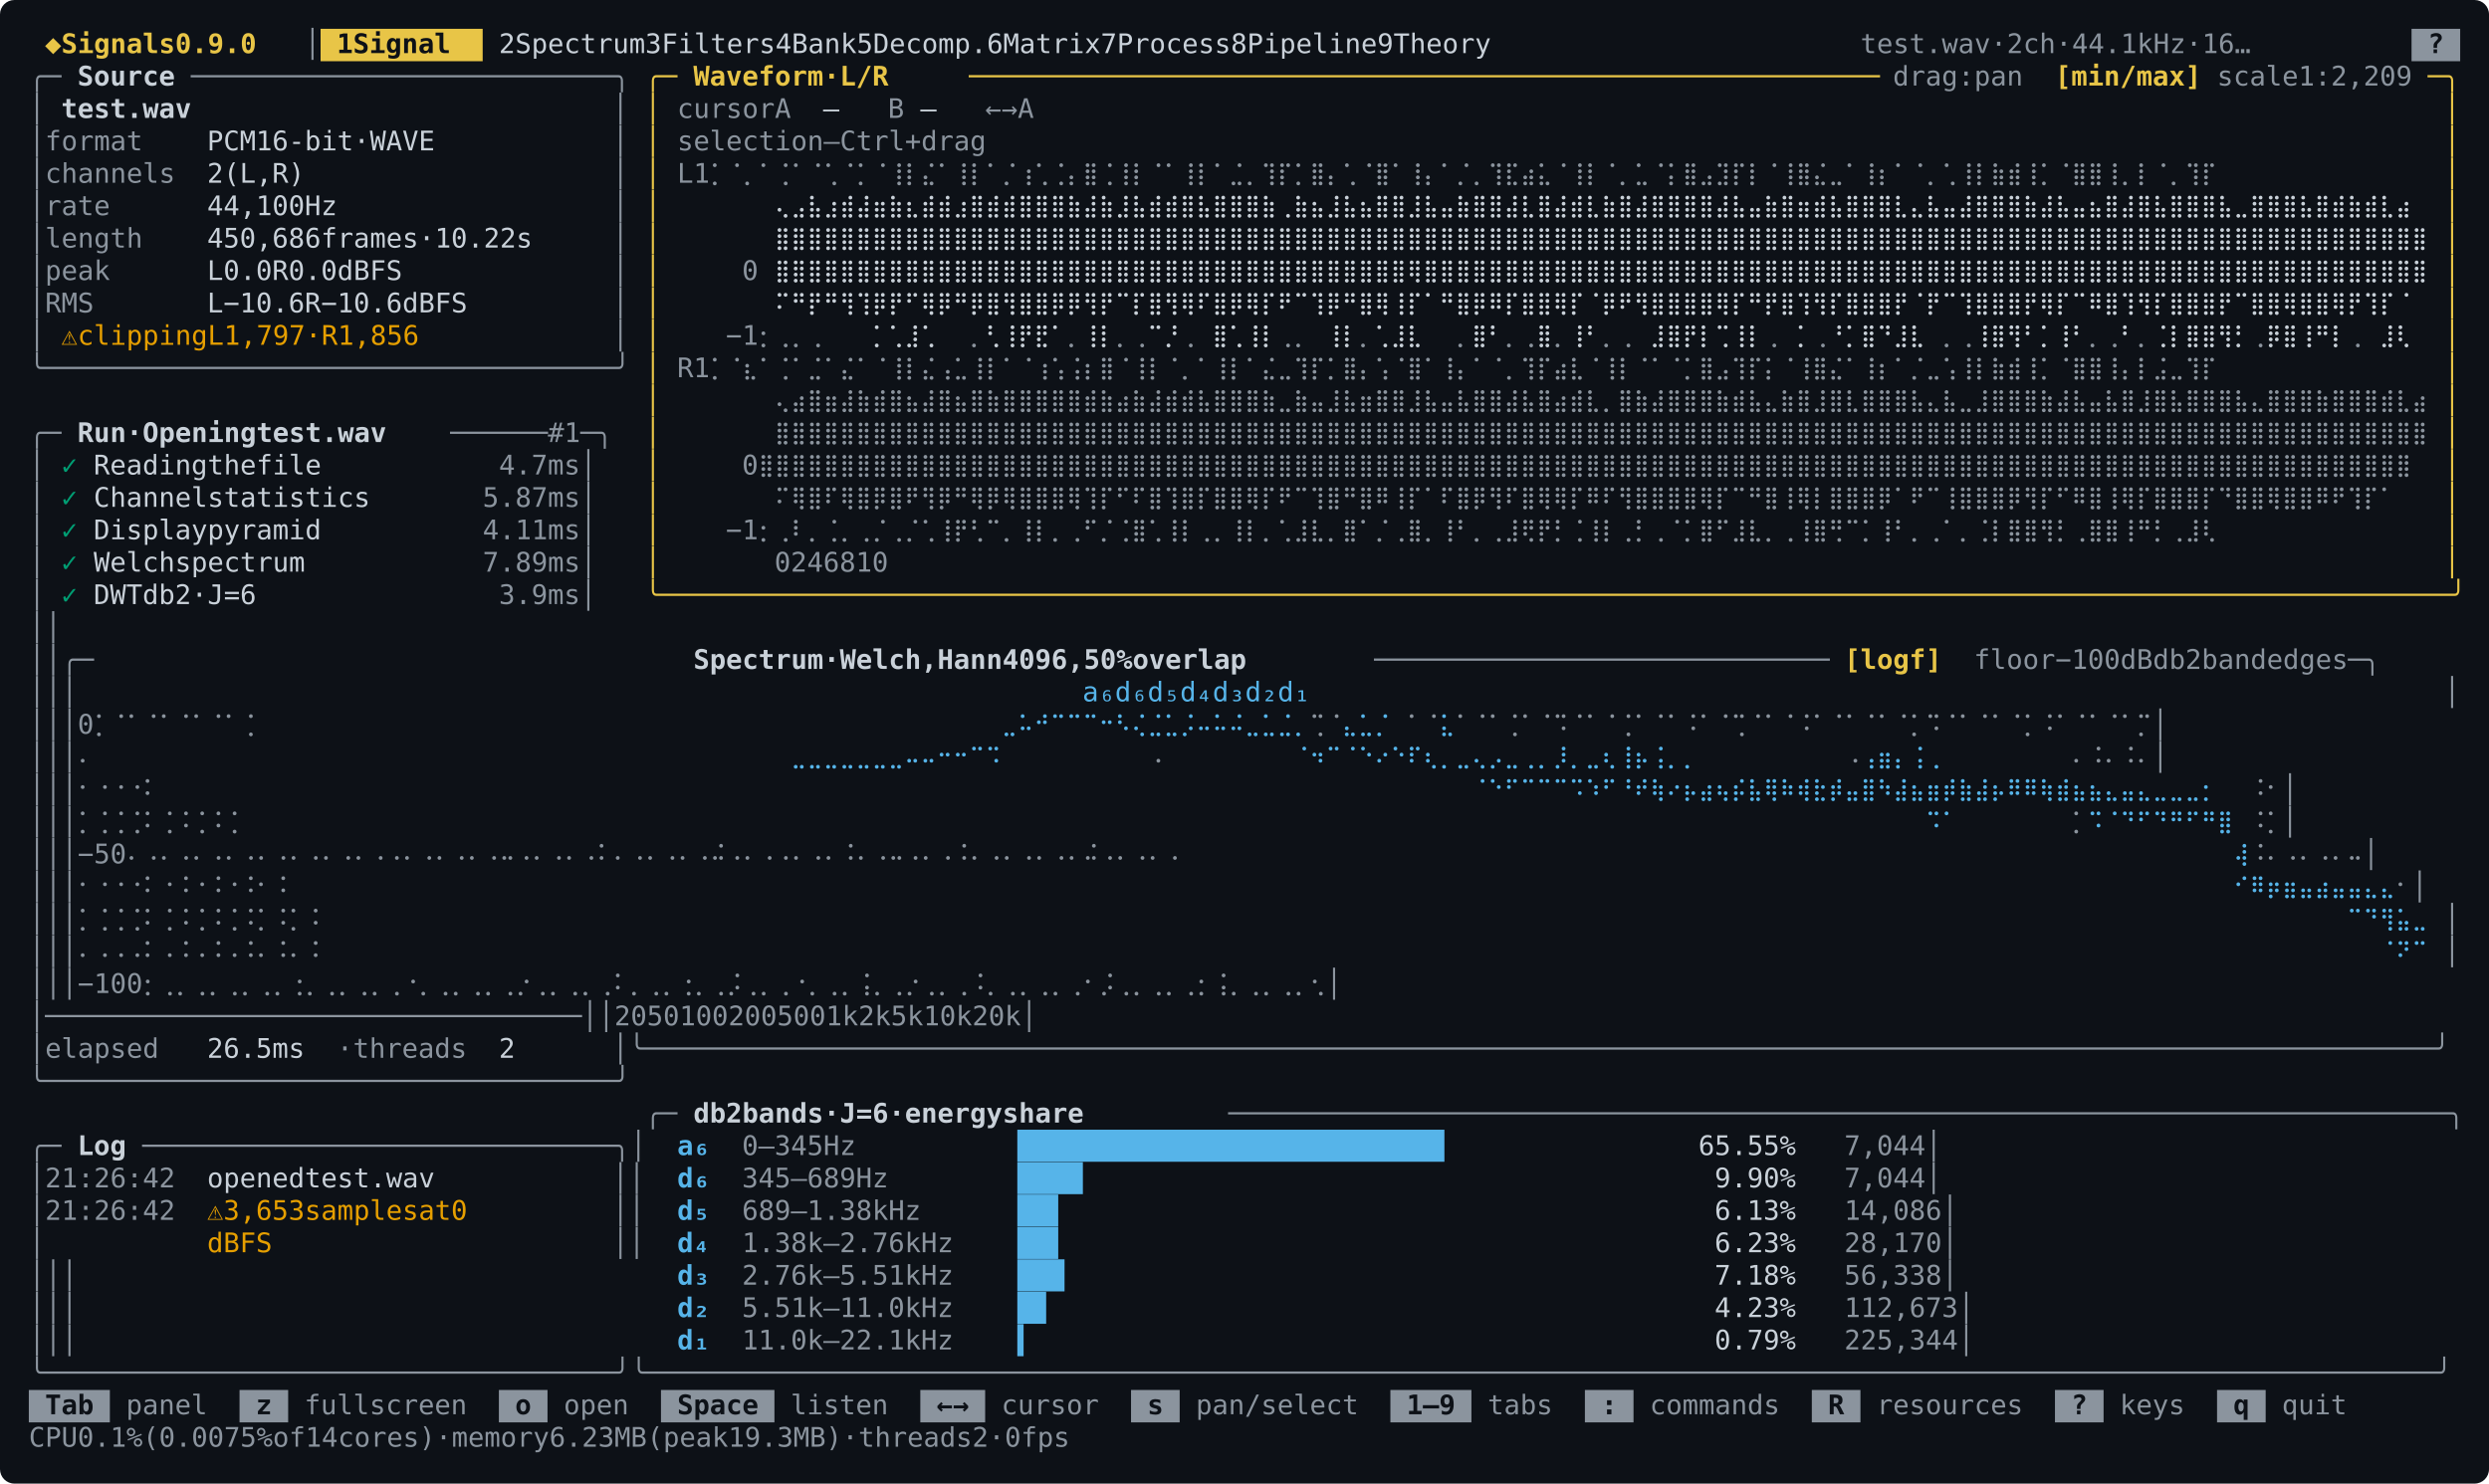
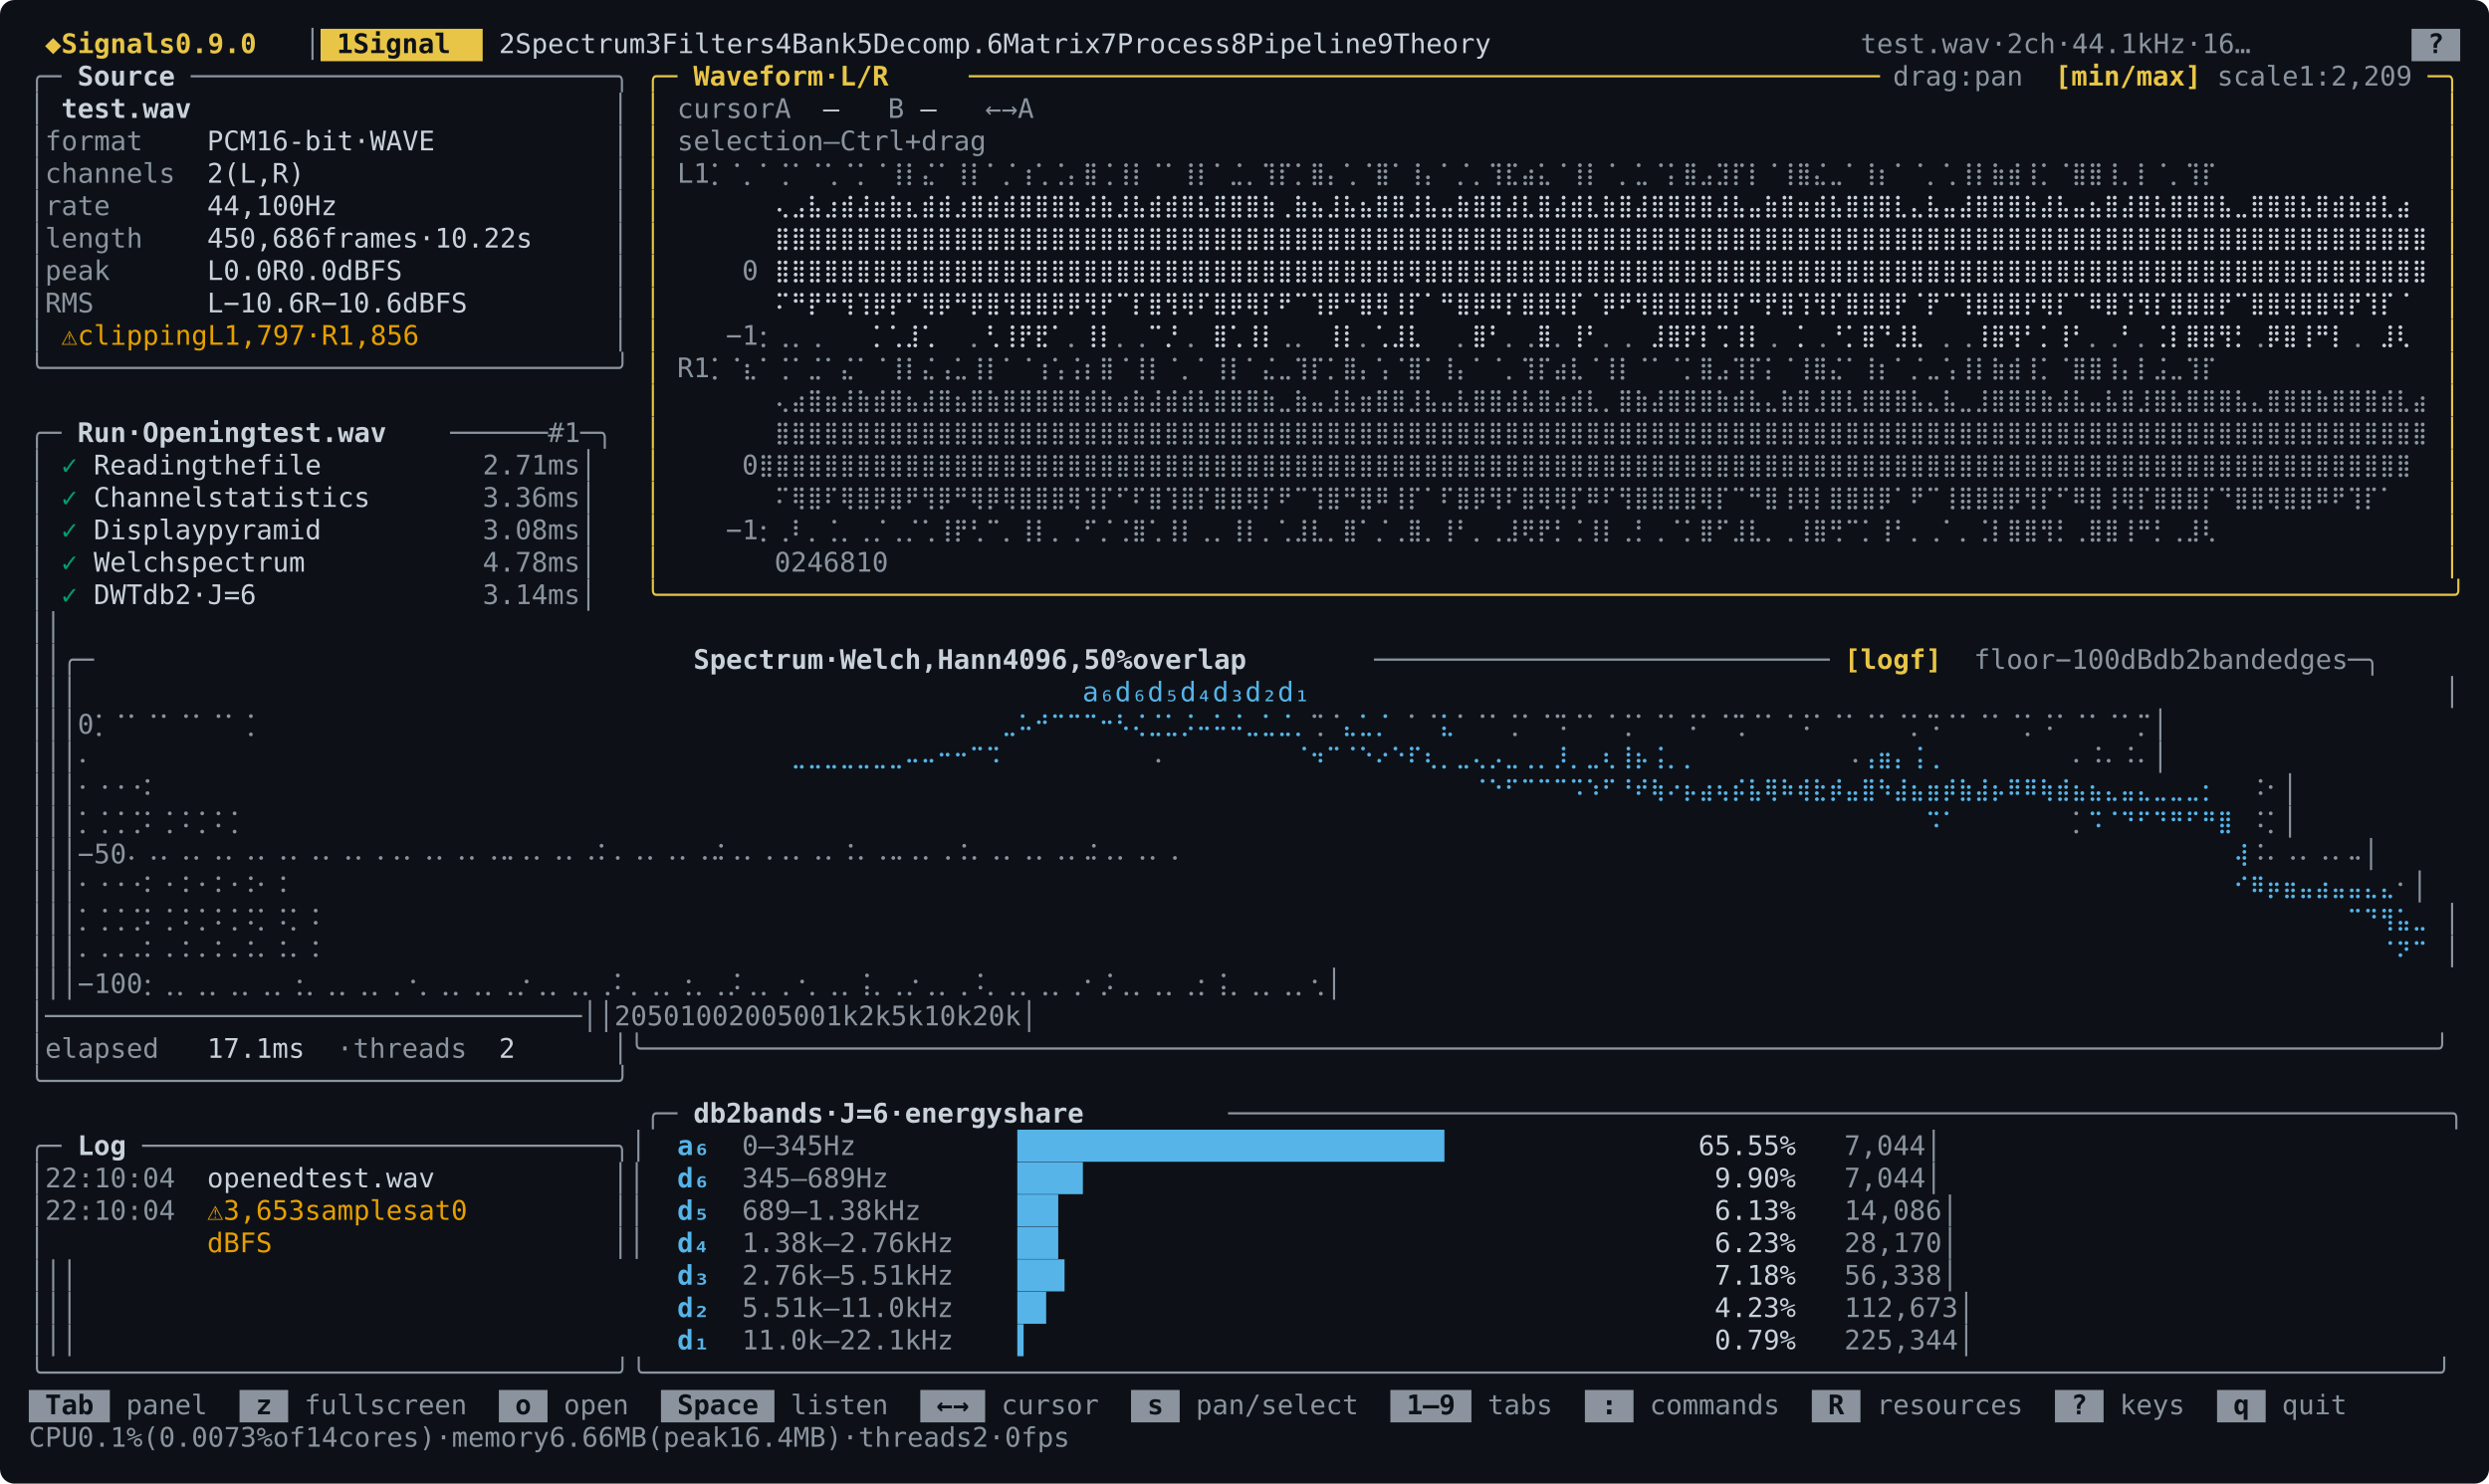
<svg xmlns="http://www.w3.org/2000/svg" width="1382" height="824" viewBox="0 0 1382 824" font-family="ui-monospace, SFMono-Regular, Menlo, Consolas, &quot;DejaVu Sans Mono&quot;, &quot;Liberation Mono&quot;, monospace" font-size="15">
  <rect width="1382" height="824" rx="8" fill="#0d1117" />
  <rect x="178" y="16" width="90" height="18" fill="#e8c547" />
  <rect x="1339" y="16" width="27" height="18" fill="#8b949e" />
  <text x="25 43 52 61 70 79 88 97 115 124 133 142 151" y="29.5" fill="#e8c547" font-weight="bold">◆Signals0.9.0</text>
  <text x="169" y="29.5" fill="#8b949e">│</text>
  <text x="187 205 214 223 232 241 250" y="29.5" fill="#0d1117" font-weight="bold">1Signal</text>
  <text x="277 295 304 313 322 331 340 349 358 385 403 412 421 430 439 448 457 484 502 511 520 529 556 574 583 592 601 610 619 628 655 673 682 691 700 709 718 745 763 772 781 790 799 808 817 844 862 871 880 889 898 907 916 925 952 970 979 988 997 1006 1015" y="29.5" fill="#c9d1d9">2Spectrum3Filters4Bank5Decomp.6Matrix7Process8Pipeline9Theory</text>
  <text x="1033 1042 1051 1060 1069 1078 1087 1096 1114 1132 1150 1159 1177 1195 1204 1213 1222 1240 1249 1258 1276 1294 1303 1312" y="29.5" fill="#8b949e">test.wav·2ch·44.1kHz·16…</text>
  <text x="1348" y="29.5" fill="#0d1117" font-weight="bold">?</text>
  <text x="16 25" y="47.5" fill="#8b949e">╭─</text>
  <text x="43 52 61 70 79 88" y="47.5" fill="#c9d1d9" font-weight="bold">Source</text>
  <text x="106 115 124 133 142 151 160 169 178 187 196 205 214 223 232 241 250 259 268 277 286 295 304 313 322 331 340" y="47.5" fill="#8b949e">──────────────────────────╮</text>
  <text x="358 367" y="47.5" fill="#e8c547">╭─</text>
  <text x="385 394 403 412 421 430 439 448 466 484 502 520" y="47.5" fill="#e8c547" font-weight="bold">Waveform·L/R</text>
  <text x="538 547 556 565 574 583 592 601 610 619 628 637 646 655 664 673 682 691 700 709 718 727 736 745 754 763 772 781 790 799 808 817 826 835 844 853 862 871 880 889 898 907 916 925 934 943 952 961 970 979 988 997 1006 1015 1024 1033" y="47.5" fill="#e8c547">────────────────────────────────────────────────────────</text>
  <text x="1051 1060 1069 1078 1087 1105 1114 1123" y="47.5" fill="#8b949e">drag:pan</text>
  <text x="1141 1150 1159 1168 1177 1186 1195 1204 1213" y="47.5" fill="#e8c547" font-weight="bold">[min/max]</text>
  <text x="1231 1240 1249 1258 1267 1285 1294 1303 1312 1321 1330 1339" y="47.5" fill="#8b949e">scale1:2,209</text>
  <text x="1348 1357" y="47.5" fill="#e8c547">─╮</text>
  <text x="16" y="65.5" fill="#8b949e">│</text>
  <text x="34 43 52 61 70 79 88 97" y="65.5" fill="#c9d1d9" font-weight="bold">test.wav</text>
  <text x="340" y="65.5" fill="#8b949e">│</text>
  <text x="358" y="65.5" fill="#e8c547">│</text>
  <text x="376 385 394 403 412 421 439" y="65.5" fill="#8b949e">cursorA</text>
  <text x="457" y="65.5" fill="#c9d1d9">—</text>
  <text x="493" y="65.5" fill="#8b949e">B</text>
  <text x="511" y="65.5" fill="#c9d1d9">—</text>
  <text x="547 556 574" y="65.5" fill="#8b949e">←→A</text>
  <text x="1357" y="65.5" fill="#e8c547">│</text>
  <text x="16 34 43 52 61 70 79" y="83.5" fill="#8b949e">│format</text>
  <text x="115 124 133 151 160 169 178 187 196 214 232 241 250 259" y="83.5" fill="#c9d1d9">PCM16-bit·WAVE</text>
  <text x="340" y="83.5" fill="#8b949e">│</text>
  <text x="358" y="83.5" fill="#e8c547">│</text>
  <text x="376 385 394 403 412 421 430 439 448 466 484 493 502 511 529 547 556 565 574" y="83.5" fill="#8b949e">selection—Ctrl+drag</text>
  <text x="1357" y="83.5" fill="#e8c547">│</text>
  <text x="16 34 43 52 61 70 79 88 97" y="101.5" fill="#8b949e">│channels</text>
  <text x="115 133 142 151 169 178" y="101.5" fill="#c9d1d9">2(L,R)</text>
  <text x="340" y="101.5" fill="#8b949e">│</text>
  <text x="358" y="101.5" fill="#e8c547">│</text>
  <text x="376 412 430 439 448 457 466 484 493 511 520 538 547 556 565 574 592 601 610 619 628 637 646 655 664 673 682 691 700 709 727 736 745 754 763 772 781 790 808 817 826 835 844 853 862 871 880 889 898 907 916 925 934 943 952 961 970 979 988 997 1006 1024 1033 1042 1051 1060 1078 1087 1096 1105 1114 1123 1132 1141 1150 1159 1168 1177 1186 1195 1204 1213 1222 1231 1240 1249 1258 1267 1276 1285 1294 1303 1312 1321 1330" y="101.5" fill="#8b949e">L1⡁⠈⡀⠁⢈⠁⠈⢁⠈⡁⠈⢸⡇⣌⠁⢸⡇⠁⡈⢰⢁⢈⡄⣿⢈⢸⡇⠈⠁⢸⡇⠁⣈⡀⢹⡏⡁⣿⡄⢁⠈⣿⠁⢸⡄⠁⡈⡀⢹⣏⣴⣅⠈⢸⡇⠈⡀⣁⠈⡅⣿⣠⣹⡏⡇⠈⢸⣿⣌⣀⠁⢸⡆⠁⠈⡀⢁⢸⡇⣷⣾⢸⡁⠈⣿⣿⢸⡀⡇⠈⡀⢹⡏</text>
  <text x="1357" y="101.5" fill="#e8c547">│</text>
  <text x="16 34 43 52 61" y="119.5" fill="#8b949e">│rate</text>
  <text x="115 124 133 142 151 160 178 187" y="119.5" fill="#c9d1d9">44,100Hz</text>
  <text x="340" y="119.5" fill="#8b949e">│</text>
  <text x="358" y="119.5" fill="#e8c547">│</text>
  <text x="430 439 448 457 466 475 484 493 502 511 520 529 538 547 556 565 574 583 592 601 610 619 628 637 646 655 664 673 682 691 700 709 718 727 736 745 754 763 772 781 790 799 808 817 826 835 844 853 862 871 880 898 907 916 925 934 943 952 961 970 979 988 997 1006 1015 1024 1033 1042 1051 1060 1069 1078 1087 1096 1105 1114 1123 1132 1141 1150 1159 1168 1177 1186 1195 1204 1213 1222 1231 1240 1249 1258 1267 1276 1285 1294 1303 1312 1321 1330 1339" y="119.5" fill="#c9d1d9">⢄⣠⣧⣰⣾⣼⣶⣷⣆⣾⣾⣰⣿⣾⣾⣿⣿⣿⣷⣼⣷⣸⣧⣾⣾⣿⣧⣿⣿⣿⣷⢀⣷⣦⣸⣧⣦⣿⣿⣸⣧⣤⣷⣿⣿⣼⣇⣿⣼⣾⣇⣷⣿⣼⣿⣿⣿⣿⣼⣧⣤⣷⣿⣶⣾⣧⣿⣿⣿⣇⣄⣧⣤⣼⣿⣿⣿⣷⣼⣧⣤⣦⣿⣼⣿⣧⣿⣿⣿⣧⣀⣿⣿⣿⣧⣿⣾⣷⣾⣇⣴</text>
  <text x="1357" y="119.5" fill="#e8c547">│</text>
  <text x="16 34 43 52 61 70 79" y="137.5" fill="#8b949e">│length</text>
  <text x="115 124 133 142 151 160 169 187 196 205 214 223 232 250 268 277 286 295 304 322" y="137.5" fill="#c9d1d9">450,686frames·10.22s</text>
  <text x="340" y="137.5" fill="#8b949e">│</text>
  <text x="358" y="137.5" fill="#e8c547">│</text>
  <text x="430 439 448 457 466 475 484 493 502 511 520 529 538 547 556 565 574 583 592 601 610 619 628 637 646 655 664 673 682 691 700 709 718 727 736 745 754 763 772 781 790 799 808 817 826 835 844 853 862 871 880 889 898 907 916 925 934 943 952 961 970 979 988 997 1006 1015 1024 1033 1042 1051 1060 1069 1078 1087 1096 1105 1114 1123 1132 1141 1150 1159 1168 1177 1186 1195 1204 1213 1222 1231 1240 1249 1258 1267 1276 1285 1294 1303 1312 1321 1330 1339" y="137.5" fill="#c9d1d9">⣿⣿⣿⣿⣿⣿⣿⣿⣿⣿⣿⣿⣿⣿⣿⣿⣿⣿⣿⣿⣿⣿⣿⣿⣿⣿⣿⣿⣿⣿⣿⣿⣿⣿⣿⣿⣿⣿⣿⣿⣿⣿⣿⣿⣿⣿⣿⣿⣿⣿⣿⣿⣿⣿⣿⣿⣿⣿⣿⣿⣿⣿⣿⣿⣿⣿⣿⣿⣿⣿⣿⣿⣿⣿⣿⣿⣿⣿⣿⣿⣿⣿⣿⣿⣿⣿⣿⣿⣿⣿⣿⣿⣿⣿⣿⣿⣿⣿⣿⣿⣿⣿</text>
  <text x="1357" y="137.5" fill="#e8c547">│</text>
  <text x="16 34 43 52 61" y="155.5" fill="#8b949e">│peak</text>
  <text x="115 133 142 151 178 196 205 214 232 241 250 259" y="155.5" fill="#c9d1d9">L0.0R0.0dBFS</text>
  <text x="340" y="155.5" fill="#8b949e">│</text>
  <text x="358" y="155.5" fill="#e8c547">│</text>
  <text x="412" y="155.5" fill="#8b949e">0</text>
  <text x="430 439 448 457 466 475 484 493 502 511 520 529 538 547 556 565 574 583 592 601 610 619 628 637 646 655 664 673 682 691 700 709 718 727 736 745 754 763 772 781 790 799 808 817 826 835 844 853 862 871 880 889 898 907 916 925 934 943 952 961 970 979 988 997 1006 1015 1024 1033 1042 1051 1060 1069 1078 1087 1096 1105 1114 1123 1132 1141 1150 1159 1168 1177 1186 1195 1204 1213 1222 1231 1240 1249 1258 1267 1276 1285 1294 1303 1312 1321 1330 1339" y="155.5" fill="#c9d1d9">⣿⣿⣿⣿⣿⣿⣿⣿⣿⣿⣿⣿⣿⣿⣿⣿⣿⣿⣿⣿⣿⣿⣿⣿⣿⣿⣿⣿⣿⣿⣿⣿⣿⣿⣿⣿⣿⣿⣿⢿⣿⣿⣿⣿⣿⣿⣿⣿⣿⣿⣿⣿⣿⣿⣿⣿⣿⣿⣿⣿⣿⣿⣿⣿⣿⣿⣿⣿⣿⣿⣿⣿⣿⣿⣿⣿⣿⣿⣿⣿⣿⣿⣿⣿⣿⣿⣿⣿⣿⣿⣿⣿⣿⣿⣿⣿⣿⣿⣿⣿⣿⣿</text>
  <text x="1357" y="155.5" fill="#e8c547">│</text>
  <text x="16 34 43 52" y="173.5" fill="#8b949e">│RMS</text>
  <text x="115 133 142 151 160 169 196 214 223 232 241 250 268 277 286 295" y="173.5" fill="#c9d1d9">L−10.6R−10.6dBFS</text>
  <text x="340" y="173.5" fill="#8b949e">│</text>
  <text x="358" y="173.5" fill="#e8c547">│</text>
  <text x="430 439 448 457 466 475 484 493 502 511 520 529 538 547 556 565 574 583 592 601 610 619 628 637 646 655 664 673 682 691 700 718 727 736 745 754 763 772 781 790 799 808 817 826 835 844 853 862 871 880 889 898 907 916 925 934 943 952 961 970 979 988 997 1006 1015 1024 1033 1042 1051 1060 1069 1078 1087 1096 1105 1114 1123 1132 1141 1150 1159 1168 1177 1186 1195 1204 1213 1222 1231 1240 1249 1258 1267 1276 1285 1294 1303 1312 1321 1330 1339" y="173.5" fill="#c9d1d9">⠍⠛⡟⠛⢻⢹⡿⡟⠋⢿⡿⠛⡿⣿⢻⣿⣿⡿⡿⢻⡟⠉⡏⣿⢻⢿⠏⣿⡿⢿⡏⠟⠉⢹⡿⠛⣿⢿⢸⡏⠁⠛⣿⡿⠿⡏⣿⣿⢿⡏⠈⡿⠟⢻⣿⣿⣿⣿⢿⡏⠛⡟⣿⢹⢻⡏⣿⣿⣿⡟⠈⡟⠉⢹⣿⣿⣿⡟⢿⡏⠉⠿⣿⢹⢻⡏⣿⣿⣿⡟⠉⣿⣿⢿⣿⣿⢿⡟⢹⡏⠈</text>
  <text x="1357" y="173.5" fill="#e8c547">│</text>
  <text x="16" y="191.5" fill="#8b949e">│</text>
  <text x="34 52 61 70 79 88 97 106 115 133 151 160 169 178 187 205 223 241 250 259 268 277" y="191.5" fill="#e69f00">⚠clippingL1,797·R1,856</text>
  <text x="340" y="191.5" fill="#8b949e">│</text>
  <text x="358" y="191.5" fill="#e8c547">│</text>
  <text x="403 412 430 439 457 466" y="191.5" fill="#8b949e">−1⡂⢀⡀⢀</text>
  <text x="484 493 511 520" y="191.5" fill="#c9d1d9">⡁⢁⣸⢁</text>
  <text x="538" y="191.5" fill="#8b949e">⡀</text>
  <text x="547 556 565 574 583" y="191.5" fill="#c9d1d9">⢃⢸⡟⣟⠁</text>
  <text x="592" y="191.5" fill="#8b949e">⡀</text>
  <text x="601 610" y="191.5" fill="#c9d1d9">⢸⡇</text>
  <text x="619 628" y="191.5" fill="#8b949e">⡀⢀</text>
  <text x="637 646" y="191.5" fill="#c9d1d9">⠉⡘</text>
  <text x="655" y="191.5" fill="#8b949e">⢀</text>
  <text x="673 682 691 700" y="191.5" fill="#c9d1d9">⣿⢁⢸⡇</text>
  <text x="709 727" y="191.5" fill="#8b949e">⢀⡀</text>
  <text x="736 745" y="191.5" fill="#c9d1d9">⢸⡇</text>
  <text x="754" y="191.5" fill="#8b949e">⡀</text>
  <text x="763 781 790" y="191.5" fill="#c9d1d9">⢁⣸⣇</text>
  <text x="808" y="191.5" fill="#8b949e">⡀</text>
  <text x="817 826" y="191.5" fill="#c9d1d9">⣿⠃</text>
  <text x="835 844" y="191.5" fill="#8b949e">⡀⢀</text>
  <text x="853" y="191.5" fill="#c9d1d9">⣿</text>
  <text x="862" y="191.5" fill="#8b949e">⡀</text>
  <text x="871 880" y="191.5" fill="#c9d1d9">⢸⠃</text>
  <text x="889 898" y="191.5" fill="#8b949e">⡀⢀</text>
  <text x="916 925 934 943 952 961 970" y="191.5" fill="#c9d1d9">⣸⣿⡟⡇⢉⢸⡇</text>
  <text x="979" y="191.5" fill="#8b949e">⢀</text>
  <text x="997" y="191.5" fill="#c9d1d9">⡁</text>
  <text x="1006" y="191.5" fill="#8b949e">⢀</text>
  <text x="1015 1024 1033 1042 1051 1060" y="191.5" fill="#c9d1d9">⠘⡁⣿⠙⣸⣇</text>
  <text x="1078 1087" y="191.5" fill="#8b949e">⡀⢀</text>
  <text x="1096 1105 1114 1123 1132 1141 1150" y="191.5" fill="#c9d1d9">⢸⣿⢻⠃⡁⢸⠃</text>
  <text x="1159 1168" y="191.5" fill="#8b949e">⡀⢀</text>
  <text x="1177" y="191.5" fill="#c9d1d9">⠃</text>
  <text x="1186" y="191.5" fill="#8b949e">⡀</text>
  <text x="1195 1204 1213 1222 1231 1240" y="191.5" fill="#c9d1d9">⢈⡇⣿⣿⢻⡃</text>
  <text x="1249" y="191.5" fill="#8b949e">⢀</text>
  <text x="1258 1267 1276 1285 1294" y="191.5" fill="#c9d1d9">⡿⣿⢸⠛⡇</text>
  <text x="1303" y="191.5" fill="#8b949e">⢀</text>
  <text x="1321 1330" y="191.5" fill="#c9d1d9">⣸⢇</text>
  <text x="1357" y="191.5" fill="#e8c547">│</text>
  <text x="16 25 34 43 52 61 70 79 88 97 106 115 124 133 142 151 160 169 178 187 196 205 214 223 232 241 250 259 268 277 286 295 304 313 322 331 340" y="209.5" fill="#8b949e">╰───────────────────────────────────╯</text>
  <text x="358" y="209.5" fill="#e8c547">│</text>
  <text x="376 412 430 439 448 457 466 484 493 511 520 538 547 556 565 574 583 592 601 610 619 628 637 646 655 664 673 682 691 700 709 718 727 736 745 754 763 772 781 790 808 817 826 835 844 853 862 871 880 889 898 907 916 925 934 943 952 961 970 979 997 1006 1024 1033 1042 1051 1060 1078 1087 1096 1105 1114 1132 1141 1150 1159 1168 1177 1186 1195 1204 1213 1222 1231 1240 1249 1258 1267 1276 1285 1294 1303 1312 1321 1330" y="209.5" fill="#8b949e">R1⡁⠈⣆⠁⢈⠁⣈⠁⣌⠁⠈⢸⡇⣌⢠⣁⢸⡇⠁⠈⢰⢡⢨⡆⣿⠈⢸⡇⠈⡀⠁⢸⡇⠁⣌⣀⢹⡏⡁⣿⡄⢡⠈⣿⠁⢸⡄⠁⠈⡀⢹⡏⣴⣇⠈⢸⡇⠈⠁⠈⡁⣿⣠⢹⡏⡅⠈⢸⣿⣌⠁⢸⡆⠁⡈⣀⢡⢸⡇⣷⣾⢸⡁⠈⣿⣿⢸⡄⡇⣨⣀⢹⡏</text>
  <text x="1357" y="209.5" fill="#e8c547">│</text>
  <text x="358" y="227.5" fill="#e8c547">│</text>
  <text x="430 439 448 457 466 475 484 493 502 511 520 529 538 547 556 565 574 583 592 601 610 619 628 637 646 655 664 673 682 691 700 709 718 727 736 745 754 763 772 781 790 799 808 817 826 835 844 853 862 871 880 889 898 907 916 925 934 943 952 961 970 979 988 997 1006 1015 1024 1033 1042 1051 1060 1069 1078 1087 1096 1105 1114 1123 1132 1141 1150 1159 1168 1177 1186 1195 1204 1213 1222 1231 1240 1249 1258 1267 1276 1285 1294 1303 1312 1321 1330 1339" y="227.5" fill="#8b949e">⢄⣴⣿⣶⣼⣷⣾⣿⣦⣼⣿⣦⣿⣷⣿⣿⣿⣿⣿⣾⣷⣴⣷⣼⣾⣾⣧⣿⣿⣿⣷⣀⣷⣤⣸⣧⣶⣿⣿⣸⣧⣤⣧⣿⣿⣼⣧⣿⣴⣾⣇⡀⣿⣷⣼⣿⣿⣿⣷⣾⣧⣄⣷⣿⣸⣿⣇⣿⣿⣿⣧⣄⣧⣀⣸⣿⣿⣿⣷⣼⣧⣤⣧⣿⣸⣿⣧⣿⣿⣿⣧⣄⣿⣿⣿⣷⣿⣿⣿⣾⣇⣴</text>
  <text x="1357" y="227.5" fill="#e8c547">│</text>
  <text x="16 25" y="245.5" fill="#8b949e">╭─</text>
  <text x="43 52 61 79 97 106 115 124 133 142 151 169 178 187 196 205 214 223 232" y="245.5" fill="#c9d1d9" font-weight="bold">Run·Openingtest.wav</text>
  <text x="250 259 268 277 286 295 313 322 331 340" y="245.5" fill="#8b949e">──────#1─╮</text>
  <text x="358" y="245.5" fill="#e8c547">│</text>
  <text x="430 439 448 457 466 475 484 493 502 511 520 529 538 547 556 565 574 583 592 601 610 619 628 637 646 655 664 673 682 691 700 709 718 727 736 745 754 763 772 781 790 799 808 817 826 835 844 853 862 871 880 889 898 907 916 925 934 943 952 961 970 979 988 997 1006 1015 1024 1033 1042 1051 1060 1069 1078 1087 1096 1105 1114 1123 1132 1141 1150 1159 1168 1177 1186 1195 1204 1213 1222 1231 1240 1249 1258 1267 1276 1285 1294 1303 1312 1321 1330 1339" y="245.5" fill="#8b949e">⣿⣿⣿⣿⣿⣿⣿⣿⣿⣿⣿⣿⣿⣿⣿⣿⣿⣿⣿⣿⣿⣿⣿⣿⣿⣿⣿⣿⣿⣿⣿⣿⣿⣿⣿⣿⣿⣿⣿⣿⣿⣿⣿⣿⣿⣿⣿⣿⣿⣿⣿⣿⣿⣿⣿⣿⣿⣿⣿⣿⣿⣿⣿⣿⣿⣿⣿⣿⣿⣿⣿⣿⣿⣿⣿⣿⣿⣿⣿⣿⣿⣿⣿⣿⣿⣿⣿⣿⣿⣿⣿⣿⣿⣿⣿⣿⣿⣿⣿⣿⣿⣿</text>
  <text x="1357" y="245.5" fill="#e8c547">│</text>
  <text x="16" y="263.5" fill="#8b949e">│</text>
  <text x="34" y="263.5" fill="#009e73">✓</text>
  <text x="52 61 70 79 88 97 106 124 133 142 160 169 178 187" y="263.5" fill="#c9d1d9">Readingthefile</text>
-   <text x="277 286 295 313 322 340" y="263.5" fill="#8b949e">4.7ms│</text>
+   <text x="268 277 286 295 313 322 340" y="263.5" fill="#8b949e">2.71ms│</text>
  <text x="358" y="263.5" fill="#e8c547">│</text>
  <text x="412 430 439 448 457 466 475 484 493 502 511 520 529 538 547 556 565 574 583 592 601 610 619 628 637 646 655 664 673 682 691 700 709 718 727 736 745 754 763 772 781 790 799 808 817 826 835 844 853 862 871 880 889 898 907 916 925 934 943 952 961 970 979 988 997 1006 1015 1024 1033 1042 1051 1060 1069 1078 1087 1096 1105 1114 1123 1132 1141 1150 1159 1168 1177 1186 1195 1204 1213 1222 1231 1240 1249 1258 1267 1276 1285 1294 1303 1312 1321 1330 1339" y="263.5" fill="#8b949e">0⣿⣿⣿⣿⣿⣿⣿⣿⣿⣿⣿⣿⣿⣿⣿⣿⣿⣿⣿⣿⣿⣿⣿⣿⣿⣿⣿⣿⣿⣿⣿⣿⣿⣿⣿⣿⣿⣿⣿⣿⣿⣿⣿⣿⣿⣿⣿⣿⣿⣿⣿⣿⣿⣿⣿⣿⣿⣿⣿⣿⣿⣿⣿⣿⣿⣿⣿⣿⣿⣿⣿⣿⣿⣿⣿⣿⣿⣿⣿⣿⣿⣿⣿⣿⣿⣿⣿⣿⣿⣿⣿⣿⣿⣿⣿⣿⣿⣿⣿⣿⣿⣿</text>
  <text x="1357" y="263.5" fill="#e8c547">│</text>
  <text x="16" y="281.5" fill="#8b949e">│</text>
  <text x="34" y="281.5" fill="#009e73">✓</text>
  <text x="52 61 70 79 88 97 106 124 133 142 151 160 169 178 187 196 205" y="281.5" fill="#c9d1d9">Channelstatistics</text>
-   <text x="268 277 286 295 313 322 340" y="281.5" fill="#8b949e">5.87ms│</text>
+   <text x="268 277 286 295 313 322 340" y="281.5" fill="#8b949e">3.36ms│</text>
  <text x="358" y="281.5" fill="#e8c547">│</text>
  <text x="430 439 448 457 466 475 484 493 502 511 520 529 538 547 556 565 574 583 592 601 610 619 628 637 646 655 664 673 682 691 700 718 727 736 745 754 763 772 781 790 799 808 817 826 835 844 853 862 871 880 898 907 916 925 934 943 952 961 970 979 988 997 1006 1015 1024 1033 1042 1051 1060 1069 1078 1087 1096 1105 1114 1123 1132 1141 1150 1159 1168 1177 1186 1195 1204 1213 1222 1231 1240 1249 1258 1267 1276 1285 1294 1303 1312 1321 1330 1339" y="281.5" fill="#8b949e">⠍⢿⣿⠏⢿⣿⡿⣿⠟⢻⡿⠛⢿⡿⢿⣿⣿⣿⢿⢹⡏⠋⠏⣿⢹⣿⡏⣿⣿⢿⡏⠟⠉⢹⣿⠛⣿⠿⢸⡏⠁⠏⣿⡿⢻⠏⣿⢿⢿⡏⠿⠏⢻⣿⣿⣿⣿⢿⡏⠉⠛⣿⢸⢿⡇⣿⣿⣿⡿⠁⠟⠉⢸⣿⣿⣿⡿⢻⡏⠋⠿⣿⢸⢿⡏⣿⣿⣿⡏⠙⣿⣿⢿⣿⣿⠿⠟⢹⡏⠁</text>
  <text x="1357" y="281.5" fill="#e8c547">│</text>
  <text x="16" y="299.5" fill="#8b949e">│</text>
  <text x="34" y="299.5" fill="#009e73">✓</text>
  <text x="52 61 70 79 88 97 106 124 133 142 151 160 169 178" y="299.5" fill="#c9d1d9">Displaypyramid</text>
-   <text x="268 277 286 295 313 322 340" y="299.5" fill="#8b949e">4.11ms│</text>
+   <text x="268 277 286 295 313 322 340" y="299.5" fill="#8b949e">3.08ms│</text>
  <text x="358" y="299.5" fill="#e8c547">│</text>
  <text x="403 412 430 439 448 457 466 484 493 511 520 538 547 556 565 574 583 592 601 610 619 628 637 646 655 673 682 691 700 709 727 736 745 754 763 781 790 808 817 826 835 844 853 862 871 880 889 898 916 925 934 943 952 961 970 979 997 1006 1015 1024 1033 1042 1051 1060 1078 1087 1096 1105 1114 1123 1132 1141 1150 1159 1168 1177 1186 1195 1204 1213 1222 1231 1240 1249 1258 1267 1276 1285 1294 1303 1321 1330" y="299.5" fill="#8b949e">−1⡂⢀⠇⡀⢈⡀⢀⡈⢀⡈⢁⢸⡟⢃⠉⡀⢸⡇⡀⢀⠋⡈⢈⣿⢁⢸⡇⢀⡀⢸⡇⡀⢁⣸⣇⡀⣿⠁⡈⢀⣿⡀⢸⠃⡀⢀⣸⢟⡟⡃⢈⢸⡇⢀⡃⢀⠈⡁⣿⠋⣸⣇⡀⢀⢸⣿⢛⠉⡁⢸⠃⡀⢀⠁⡀⢈⡇⣿⣿⢻⡃⢀⣿⣿⢸⠛⡃⢀⣸⢇</text>
  <text x="1357" y="299.5" fill="#e8c547">│</text>
  <text x="16" y="317.5" fill="#8b949e">│</text>
  <text x="34" y="317.5" fill="#009e73">✓</text>
  <text x="52 61 70 79 88 106 115 124 133 142 151 160 169" y="317.5" fill="#c9d1d9">Welchspectrum</text>
-   <text x="268 277 286 295 313 322 340" y="317.5" fill="#8b949e">7.89ms│</text>
+   <text x="268 277 286 295 313 322 340" y="317.5" fill="#8b949e">4.78ms│</text>
  <text x="358" y="317.5" fill="#e8c547">│</text>
  <text x="430 610 781 961 1141 1312 1321" y="317.5" fill="#8b949e">0246810</text>
  <text x="1357" y="317.5" fill="#e8c547">│</text>
  <text x="16" y="335.5" fill="#8b949e">│</text>
  <text x="34" y="335.5" fill="#009e73">✓</text>
  <text x="52 61 70 88 97 106 124 142 160 178" y="335.5" fill="#c9d1d9">DWTdb2·J=6</text>
-   <text x="277 286 295 313 322 340" y="335.5" fill="#8b949e">3.9ms│</text>
+   <text x="268 277 286 295 313 322 340" y="335.5" fill="#8b949e">3.14ms│</text>
  <text x="358 367 376 385 394 403 412 421 430 439 448 457 466 475 484 493 502 511 520 529 538 547 556 565 574 583 592 601 610 619 628 637 646 655 664 673 682 691 700 709 718 727 736 745 754 763 772 781 790 799 808 817 826 835 844 853 862 871 880 889 898 907 916 925 934 943 952 961 970 979 988 997 1006 1015 1024 1033 1042 1051 1060 1069 1078 1087 1096 1105 1114 1123 1132 1141 1150 1159 1168 1177 1186 1195 1204 1213 1222 1231 1240 1249 1258 1267 1276 1285 1294 1303 1312 1321 1330 1339 1348 1357" y="335.5" fill="#e8c547">╰──────────────────────────────────────────────────────────────────────────────────────────────────────────────╯</text>
  <text x="16 340" y="353.5" fill="#8b949e">││</text>
  <text x="16 340 358 367" y="371.5" fill="#8b949e">││╭─</text>
  <text x="385 394 403 412 421 430 439 448 466 484 493 502 511 520 529 547 556 565 574 592 601 610 619 628 646 655 673 691 700 709 718 727 736 745" y="371.5" fill="#c9d1d9" font-weight="bold">Spectrum·Welch,Hann4096,50%overlap</text>
  <text x="763 772 781 790 799 808 817 826 835 844 853 862 871 880 889 898 907 916 925 934 943 952 961 970 979 988 997 1006" y="371.5" fill="#8b949e">────────────────────────────</text>
  <text x="1024 1033 1042 1051 1069 1078" y="371.5" fill="#e8c547" font-weight="bold">[logf]</text>
  <text x="1096 1105 1114 1123 1132 1150 1159 1168 1177 1195 1204 1222 1231 1240 1258 1267 1276 1285 1303 1312 1321 1330 1339 1348 1357" y="371.5" fill="#8b949e">floor−100dBdb2bandedges─╮</text>
  <text x="16 340 358" y="389.5" fill="#8b949e">│││</text>
  <text x="601 610 835 844 925 934 1015 1024 1105 1114 1195 1204 1285 1294" y="389.5" fill="#56b4e9">a₆d₆d₅d₄d₃d₂d₁</text>
  <text x="1357" y="389.5" fill="#8b949e">│</text>
  <text x="16 340 358 412 430 439 457 466 484 493 511 520 538 547" y="407.5" fill="#8b949e">│││0⡁⠈⠁⠈⠁⠈⠁⠈⠁⢈</text>
  <text x="556 565 574 583 592 601 610 619 628 637 646 655 664 673 682 691 700 709 718" y="407.5" fill="#56b4e9">⣀⠥⠚⠉⠉⠉⠒⠣⢌⣈⣁⡨⠤⠥⠬⣀⣁⣈⡀</text>
  <text x="727 736" y="407.5" fill="#8b949e">⢉⠈</text>
  <text x="745 754 763" y="407.5" fill="#56b4e9">⣄⣁⡈</text>
  <text x="781 790" y="407.5" fill="#8b949e">⠁⠈</text>
  <text x="799" y="407.5" fill="#56b4e9">⣅</text>
  <text x="808 817 835 844 862 871 889 898 916 925 934 943 952 970 979 997 1006 1024 1033 1051 1060 1069 1078 1087 1105 1114 1132 1141 1150 1159 1168 1186 1195 1213 1222 1240 1249 1267 1276 1294 1303 1321 1330 1357" y="407.5" fill="#8b949e">⠁⠈⠁⢈⠁⠈⠩⠈⠁⠈⢈⠁⠈⠁⠨⠁⠈⢉⠈⠁⠈⠨⠁⠈⠁⠈⠁⠈⡁⠩⠈⠁⠈⠁⠈⡁⠨⠁⠈⠁⠈⠁⡉│</text>
  <text x="16 340 358 430" y="425.5" fill="#8b949e">│││⠄</text>
  <text x="439 448 457 466 475 484 493 502 511 520 529 538 547" y="425.5" fill="#56b4e9">⣀⣀⣀⣀⣀⣀⣀⠤⠤⠒⠒⠉⠩</text>
  <text x="637" y="425.5" fill="#8b949e">⠠</text>
  <text x="718 727 736 763 772 781 790 799 808 817 826 835 844 853 871 880 889 898 907 916 925 934 979 997 1006" y="425.5" fill="#56b4e9">⠈⠲⠉⠈⠑⠔⠑⠏⢆⡀⣀⢄⡠⣀⢀⡀⡸⡀⣀⢆⢸⡦⢨⡀⡀</text>
  <text x="1024" y="425.5" fill="#8b949e">⠠</text>
  <text x="1033 1051 1060 1069 1096" y="425.5" fill="#56b4e9">⢠⣶⡄⢨⢀</text>
  <text x="1150 1159 1240 1249 1330 1357" y="425.5" fill="#8b949e">⠄⠨⠄⠨⠄│</text>
  <text x="16 340 358 430 547 637 727 799" y="443.5" fill="#8b949e">│││⠂⠐⠐⠐⠅</text>
  <text x="817 844 853 862 871 880 889 898 907 916 925 934 943 952 961 970 979 988 997 1006 1015 1024 1033 1042 1051 1060 1069 1078 1087 1096 1105 1114 1123 1132 1141 1150 1159 1168 1177 1186 1195 1204 1213 1222 1231 1240" y="443.5" fill="#56b4e9">⠈⠑⠋⠉⠉⠉⠩⠱⠋⠘⠞⢷⠔⡦⣴⢦⡮⣧⢿⠷⢾⣗⡾⣤⣿⠳⣼⣦⣶⡾⣷⣼⡦⠿⠿⢷⣾⣦⣦⣄⣤⣄⣀⣀⣀⡂</text>
  <text x="1249 1330 1357" y="443.5" fill="#8b949e">⠨⠂│</text>
  <text x="16 340 358 430 547 637 727 799 844 889 934 979 1024" y="461.5" fill="#8b949e">│││⡁⢈⢈⢈⠅⢈⠨⢈⠨⢈</text>
  <text x="1069 1087" y="461.5" fill="#56b4e9">⠩⠁</text>
  <text x="1150" y="461.5" fill="#8b949e">⡁</text>
  <text x="1159 1177 1186 1195 1204 1213 1222 1231 1240" y="461.5" fill="#56b4e9">⠩⠈⠙⠋⠙⠛⠋⠛⣿</text>
  <text x="1249 1330 1357" y="461.5" fill="#8b949e">⠨⡁│</text>
  <text x="16 340 358 394 403 412 430 439 457 466 484 493 511 520 538 547 565 574 592 601 619 628 637 646 655 673 682 700 709 727 736 754 763 781 790 799 808 817 835 844 862 871 889 898 916 925 934 943 952 970 979 997 1006 1024 1033 1051 1060 1069 1078 1087 1105 1114 1132 1141 1150 1159 1168 1186 1195 1213 1222" y="479.5" fill="#8b949e">│││−50⠄⠠⠄⠠⠄⠠⠄⠠⠄⠠⠄⠠⠄⠠⠄⠠⠠⠄⠠⠄⠠⠄⠠⠤⠠⠄⠠⠄⠠⠅⠄⠠⠄⠠⠄⠠⠬⠠⠄⠠⠠⠄⠠⠄⠨⠄⠠⠤⠠⠄⠠⠨⠄⠠⠄⠠⠄⠠⠄⠬⠠⠄⠠⠄⠠</text>
  <text x="1240" y="479.5" fill="#56b4e9">⢼</text>
  <text x="1249 1267 1276 1294 1303 1321 1330 1357" y="479.5" fill="#8b949e">⠨⠄⠠⠄⠠⠄⠤│</text>
  <text x="16 340 358 430 547 637 727 799 844 889 934 979 1024 1069 1150 1159" y="497.5" fill="#8b949e">│││⠂⠐⠐⠐⠅⠐⠨⠐⠨⠐⠨⠂⠨</text>
  <text x="1240 1249 1258 1267 1276 1285 1294 1303 1312 1321" y="497.5" fill="#56b4e9">⠊⠿⡶⣶⣤⣴⣤⣤⣄⣄</text>
  <text x="1330 1357" y="497.5" fill="#8b949e">⠂│</text>
  <text x="16 340 358 430 547 637 727 799 844 889 934 979 1024 1069 1150 1159 1240 1249" y="515.5" fill="#8b949e">│││⡁⢈⢈⢈⠅⢈⠨⢈⠨⢈⠨⡁⠨⡁⠨</text>
  <text x="1303 1312 1321 1330 1339" y="515.5" fill="#56b4e9">⠉⠙⢻⣥⣀</text>
  <text x="1357" y="515.5" fill="#8b949e">│</text>
  <text x="16 340 358 430 547 637 727 799 844 889 934 979 1024 1069 1150 1159 1240 1249" y="533.5" fill="#8b949e">│││⠄⠠⠠⠠⠅⠠⠨⠠⠨⠠⠨⠄⠨⠄⠨</text>
  <text x="1321 1330 1339" y="533.5" fill="#56b4e9">⠈⠝⠉</text>
  <text x="1357" y="533.5" fill="#8b949e">│</text>
  <text x="16 340 358 385 394 403 412 430 439 457 466 484 493 511 520 538 547 565 574 592 601 619 628 637 646 655 673 682 700 709 727 736 754 763 781 790 799 808 817 835 844 862 871 889 898 916 925 934 943 952 970 979 997 1006 1024 1033 1051 1060 1069 1078 1087 1105 1114 1132 1141 1150 1159 1168 1186 1195 1213 1222 1240 1249 1267 1276 1294 1303 1321 1330 1357" y="551.5" fill="#8b949e">│││−100⡂⢀⡀⢀⡀⢀⡀⢀⡀⢐⡀⢀⡀⢀⡀⢀⠐⡀⢀⡀⢀⡀⢀⡐⢀⡀⢀⡀⢀⠅⡀⢀⡀⢐⡀⢀⡨⢀⡀⢀⠐⡀⢀⡀⢨⡀⢀⡐⢀⡀⢀⠨⡀⢀⡀⢀⡀⢀⠂⡨⢀⡀⢀⡀⢀⡂⢨⡀⢀⡀⢀⡀⢂│</text>
  <text x="16 34 43 52 61 70 79 88 97 106 115 124 133 142 151 160 169 178 187 196 205 214 223 232 241 250 259 268 277 286 295 304 313 322 340 358 430 439 538 547 628 637 646 718 727 736 835 844 853 925 943 1015 1033 1141 1159 1222 1231 1249 1312 1321 1339 1357" y="569.5" fill="#8b949e">│─────────────────────────────────││20501002005001k2k5k10k20k│</text>
  <text x="16 34 43 52 61 70 79 88" y="587.5" fill="#8b949e">│elapsed</text>
-   <text x="115 124 133 142 160 169" y="587.5" fill="#c9d1d9">26.5ms</text>
+   <text x="115 124 133 142 160 169" y="587.5" fill="#c9d1d9">17.1ms</text>
  <text x="187 205 214 223 232 241 250 259" y="587.5" fill="#8b949e">·threads</text>
  <text x="277" y="587.5" fill="#c9d1d9">2</text>
  <text x="340 358 367 376 385 394 403 412 421 430 439 448 457 466 475 484 493 502 511 520 529 538 547 556 565 574 583 592 601 610 619 628 637 646 655 664 673 682 691 700 709 718 727 736 745 754 763 772 781 790 799 808 817 826 835 844 853 862 871 880 889 898 907 916 925 934 943 952 961 970 979 988 997 1006 1015 1024 1033 1042 1051 1060 1069 1078 1087 1096 1105 1114 1123 1132 1141 1150 1159 1168 1177 1186 1195 1204 1213 1222 1231 1240 1249 1258 1267 1276 1285 1294 1303 1312 1321 1330 1339 1348 1357" y="587.5" fill="#8b949e">│╰──────────────────────────────────────────────────────────────────────────────────────────────────────────────╯</text>
  <text x="16 25 34 43 52 61 70 79 88 97 106 115 124 133 142 151 160 169 178 187 196 205 214 223 232 241 250 259 268 277 286 295 304 313 322 331 340" y="605.5" fill="#8b949e">╰───────────────────────────────────╯</text>
  <text x="358 367" y="623.5" fill="#8b949e">╭─</text>
  <text x="385 394 403 421 430 439 448 457 475 493 511 529 547 565 574 583 592 601 610 628 637 646 655 664" y="623.5" fill="#c9d1d9" font-weight="bold">db2bands·J=6·energyshare</text>
  <text x="682 691 700 709 718 727 736 745 754 763 772 781 790 799 808 817 826 835 844 853 862 871 880 889 898 907 916 925 934 943 952 961 970 979 988 997 1006 1015 1024 1033 1042 1051 1060 1069 1078 1087 1096 1105 1114 1123 1132 1141 1150 1159 1168 1177 1186 1195 1204 1213 1222 1231 1240 1249 1258 1267 1276 1285 1294 1303 1312 1321 1330 1339 1348 1357" y="623.5" fill="#8b949e">───────────────────────────────────────────────────────────────────────────╮</text>
  <text x="16 25" y="641.5" fill="#8b949e">╭─</text>
  <text x="43 52 61" y="641.5" fill="#c9d1d9" font-weight="bold">Log</text>
  <text x="79 88 97 106 115 124 133 142 151 160 169 178 187 196 205 214 223 232 241 250 259 268 277 286 295 304 313 322 331 340 358" y="641.5" fill="#8b949e">─────────────────────────────╮│</text>
  <text x="376 385" y="641.5" fill="#56b4e9" font-weight="bold">a₆</text>
  <text x="412 421 430 439 448 466 475" y="641.5" fill="#8b949e">0–345Hz</text>
  <text x="565 574 583 592 601 610 619 628 637 646 655 664 673 682 691 700 709 718 727 736 745 754 763 772 781 790 799" y="641.5" fill="#56b4e9">██████████████████████████▎</text>
  <text x="943 952 961 970 979 997" y="641.5" fill="#c9d1d9">65.55%</text>
  <text x="1024 1033 1042 1051 1060 1357" y="641.5" fill="#8b949e">7,044│</text>
-   <text x="16 34 43 52 61 70 79 88 97" y="659.5" fill="#8b949e">│21:26:42</text>
+   <text x="16 34 43 52 61 70 79 88 97" y="659.5" fill="#8b949e">│22:10:04</text>
  <text x="115 124 133 142 151 160 178 187 196 205 214 223 232 241" y="659.5" fill="#c9d1d9">openedtest.wav</text>
  <text x="340 358" y="659.5" fill="#8b949e">││</text>
  <text x="376 385" y="659.5" fill="#56b4e9" font-weight="bold">d₆</text>
  <text x="412 421 430 439 448 457 466 484 493" y="659.5" fill="#8b949e">345–689Hz</text>
  <text x="565 574 583 592" y="659.5" fill="#56b4e9">████</text>
  <text x="952 961 970 979 997" y="659.5" fill="#c9d1d9">9.90%</text>
  <text x="1024 1033 1042 1051 1060 1357" y="659.5" fill="#8b949e">7,044│</text>
-   <text x="16 34 43 52 61 70 79 88 97" y="677.5" fill="#8b949e">│21:26:42</text>
+   <text x="16 34 43 52 61 70 79 88 97" y="677.5" fill="#8b949e">│22:10:04</text>
  <text x="115 133 142 151 160 169 187 196 205 214 223 232 241 259 268 286" y="677.5" fill="#e69f00">⚠3,653samplesat0</text>
  <text x="340 358" y="677.5" fill="#8b949e">││</text>
  <text x="376 385" y="677.5" fill="#56b4e9" font-weight="bold">d₅</text>
  <text x="412 421 430 439 448 457 466 475 484 502 511" y="677.5" fill="#8b949e">689–1.38kHz</text>
  <text x="565 574 583" y="677.5" fill="#56b4e9">██▌</text>
  <text x="952 961 970 979 997" y="677.5" fill="#c9d1d9">6.13%</text>
  <text x="1024 1033 1042 1051 1060 1069 1357" y="677.5" fill="#8b949e">14,086│</text>
  <text x="16" y="695.5" fill="#8b949e">│</text>
  <text x="115 124 133 142" y="695.5" fill="#e69f00">dBFS</text>
  <text x="340 358" y="695.5" fill="#8b949e">││</text>
  <text x="376 385" y="695.5" fill="#56b4e9" font-weight="bold">d₄</text>
  <text x="412 421 430 439 448 457 466 475 484 493 502 520 529" y="695.5" fill="#8b949e">1.38k–2.76kHz</text>
  <text x="565 574 583" y="695.5" fill="#56b4e9">██▌</text>
  <text x="952 961 970 979 997" y="695.5" fill="#c9d1d9">6.23%</text>
  <text x="1024 1033 1042 1051 1060 1069 1357" y="695.5" fill="#8b949e">28,170│</text>
  <text x="16 340 358" y="713.5" fill="#8b949e">│││</text>
  <text x="376 385" y="713.5" fill="#56b4e9" font-weight="bold">d₃</text>
  <text x="412 421 430 439 448 457 466 475 484 493 502 520 529" y="713.5" fill="#8b949e">2.76k–5.51kHz</text>
  <text x="565 574 583" y="713.5" fill="#56b4e9">██▉</text>
  <text x="952 961 970 979 997" y="713.5" fill="#c9d1d9">7.18%</text>
  <text x="1024 1033 1042 1051 1060 1069 1357" y="713.5" fill="#8b949e">56,338│</text>
  <text x="16 340 358" y="731.5" fill="#8b949e">│││</text>
  <text x="376 385" y="731.5" fill="#56b4e9" font-weight="bold">d₂</text>
  <text x="412 421 430 439 448 457 466 475 484 493 502 520 529" y="731.5" fill="#8b949e">5.51k–11.0kHz</text>
  <text x="565 574" y="731.5" fill="#56b4e9">█▊</text>
  <text x="952 961 970 979 997" y="731.5" fill="#c9d1d9">4.23%</text>
  <text x="1024 1033 1042 1051 1060 1069 1078 1357" y="731.5" fill="#8b949e">112,673│</text>
  <text x="16 340 358" y="749.5" fill="#8b949e">│││</text>
  <text x="376 385" y="749.5" fill="#56b4e9" font-weight="bold">d₁</text>
  <text x="412 421 430 439 448 457 466 475 484 493 502 520 529" y="749.5" fill="#8b949e">11.0k–22.1kHz</text>
  <text x="565" y="749.5" fill="#56b4e9">▍</text>
  <text x="952 961 970 979 997" y="749.5" fill="#c9d1d9">0.79%</text>
  <text x="1024 1033 1042 1051 1060 1069 1078 1357" y="749.5" fill="#8b949e">225,344│</text>
  <text x="16 25 34 43 52 61 70 79 88 97 106 115 124 133 142 151 160 169 178 187 196 205 214 223 232 241 250 259 268 277 286 295 304 313 322 331 340 358 367 376 385 394 403 412 421 430 439 448 457 466 475 484 493 502 511 520 529 538 547 556 565 574 583 592 601 610 619 628 637 646 655 664 673 682 691 700 709 718 727 736 745 754 763 772 781 790 799 808 817 826 835 844 853 862 871 880 889 898 907 916 925 934 943 952 961 970 979 988 997 1006 1015 1024 1033 1042 1051 1060 1069 1078 1087 1096 1105 1114 1123 1132 1141 1150 1159 1168 1177 1186 1195 1204 1213 1222 1231 1240 1249 1258 1267 1276 1285 1294 1303 1312 1321 1330 1339 1348 1357" y="767.5" fill="#8b949e">╰───────────────────────────────────╯╰──────────────────────────────────────────────────────────────────────────────────────────────────────────────╯</text>
  <rect x="16" y="772" width="45" height="18" fill="#8b949e" />
  <rect x="133" y="772" width="27" height="18" fill="#8b949e" />
  <rect x="277" y="772" width="27" height="18" fill="#8b949e" />
  <rect x="367" y="772" width="63" height="18" fill="#8b949e" />
  <rect x="511" y="772" width="36" height="18" fill="#8b949e" />
  <rect x="628" y="772" width="27" height="18" fill="#8b949e" />
  <rect x="772" y="772" width="45" height="18" fill="#8b949e" />
  <rect x="880" y="772" width="27" height="18" fill="#8b949e" />
  <rect x="1006" y="772" width="27" height="18" fill="#8b949e" />
  <rect x="1141" y="772" width="27" height="18" fill="#8b949e" />
  <rect x="1231" y="772" width="27" height="18" fill="#8b949e" />
  <text x="25 34 43" y="785.5" fill="#0d1117" font-weight="bold">Tab</text>
  <text x="70 79 88 97 106" y="785.5" fill="#8b949e">panel</text>
  <text x="142" y="785.5" fill="#0d1117" font-weight="bold">z</text>
  <text x="169 178 187 196 205 214 223 232 241 250" y="785.5" fill="#8b949e">fullscreen</text>
  <text x="286" y="785.5" fill="#0d1117" font-weight="bold">o</text>
  <text x="313 322 331 340" y="785.5" fill="#8b949e">open</text>
  <text x="376 385 394 403 412" y="785.5" fill="#0d1117" font-weight="bold">Space</text>
  <text x="439 448 457 466 475 484" y="785.5" fill="#8b949e">listen</text>
  <text x="520 529" y="785.5" fill="#0d1117" font-weight="bold">←→</text>
  <text x="556 565 574 583 592 601" y="785.5" fill="#8b949e">cursor</text>
  <text x="637" y="785.5" fill="#0d1117" font-weight="bold">s</text>
  <text x="664 673 682 691 700 709 718 727 736 745" y="785.5" fill="#8b949e">pan/select</text>
  <text x="781 790 799" y="785.5" fill="#0d1117" font-weight="bold">1–9</text>
  <text x="826 835 844 853" y="785.5" fill="#8b949e">tabs</text>
  <text x="889" y="785.5" fill="#0d1117" font-weight="bold">:</text>
  <text x="916 925 934 943 952 961 970 979" y="785.5" fill="#8b949e">commands</text>
  <text x="1015" y="785.5" fill="#0d1117" font-weight="bold">R</text>
  <text x="1042 1051 1060 1069 1078 1087 1096 1105 1114" y="785.5" fill="#8b949e">resources</text>
  <text x="1150" y="785.5" fill="#0d1117" font-weight="bold">?</text>
  <text x="1177 1186 1195 1204" y="785.5" fill="#8b949e">keys</text>
  <text x="1240" y="785.5" fill="#0d1117" font-weight="bold">q</text>
  <text x="1267 1276 1285 1294" y="785.5" fill="#8b949e">quit</text>
-   <text x="16 25 34 52 61 70 88 106 115 124 133 142 151 160 178 196 205 223 232 250 259 268 277 286 295 313 331 340 349 358 367 376 394 403 412 421 439 448 466 475 484 493 502 520 529 538 547 565 574 583 601 619 628 637 646 655 664 673 691 709 727 745 754 763" y="803.5" fill="#8b949e">CPU0.1%(0.0075%of14cores)·memory6.23MB(peak19.3MB)·threads2·0fps</text>
+   <text x="16 25 34 52 61 70 88 106 115 124 133 142 151 160 178 196 205 223 232 250 259 268 277 286 295 313 331 340 349 358 367 376 394 403 412 421 439 448 466 475 484 493 502 520 529 538 547 565 574 583 601 619 628 637 646 655 664 673 691 709 727 745 754 763" y="803.5" fill="#8b949e">CPU0.1%(0.0073%of14cores)·memory6.66MB(peak16.4MB)·threads2·0fps</text>
</svg>
